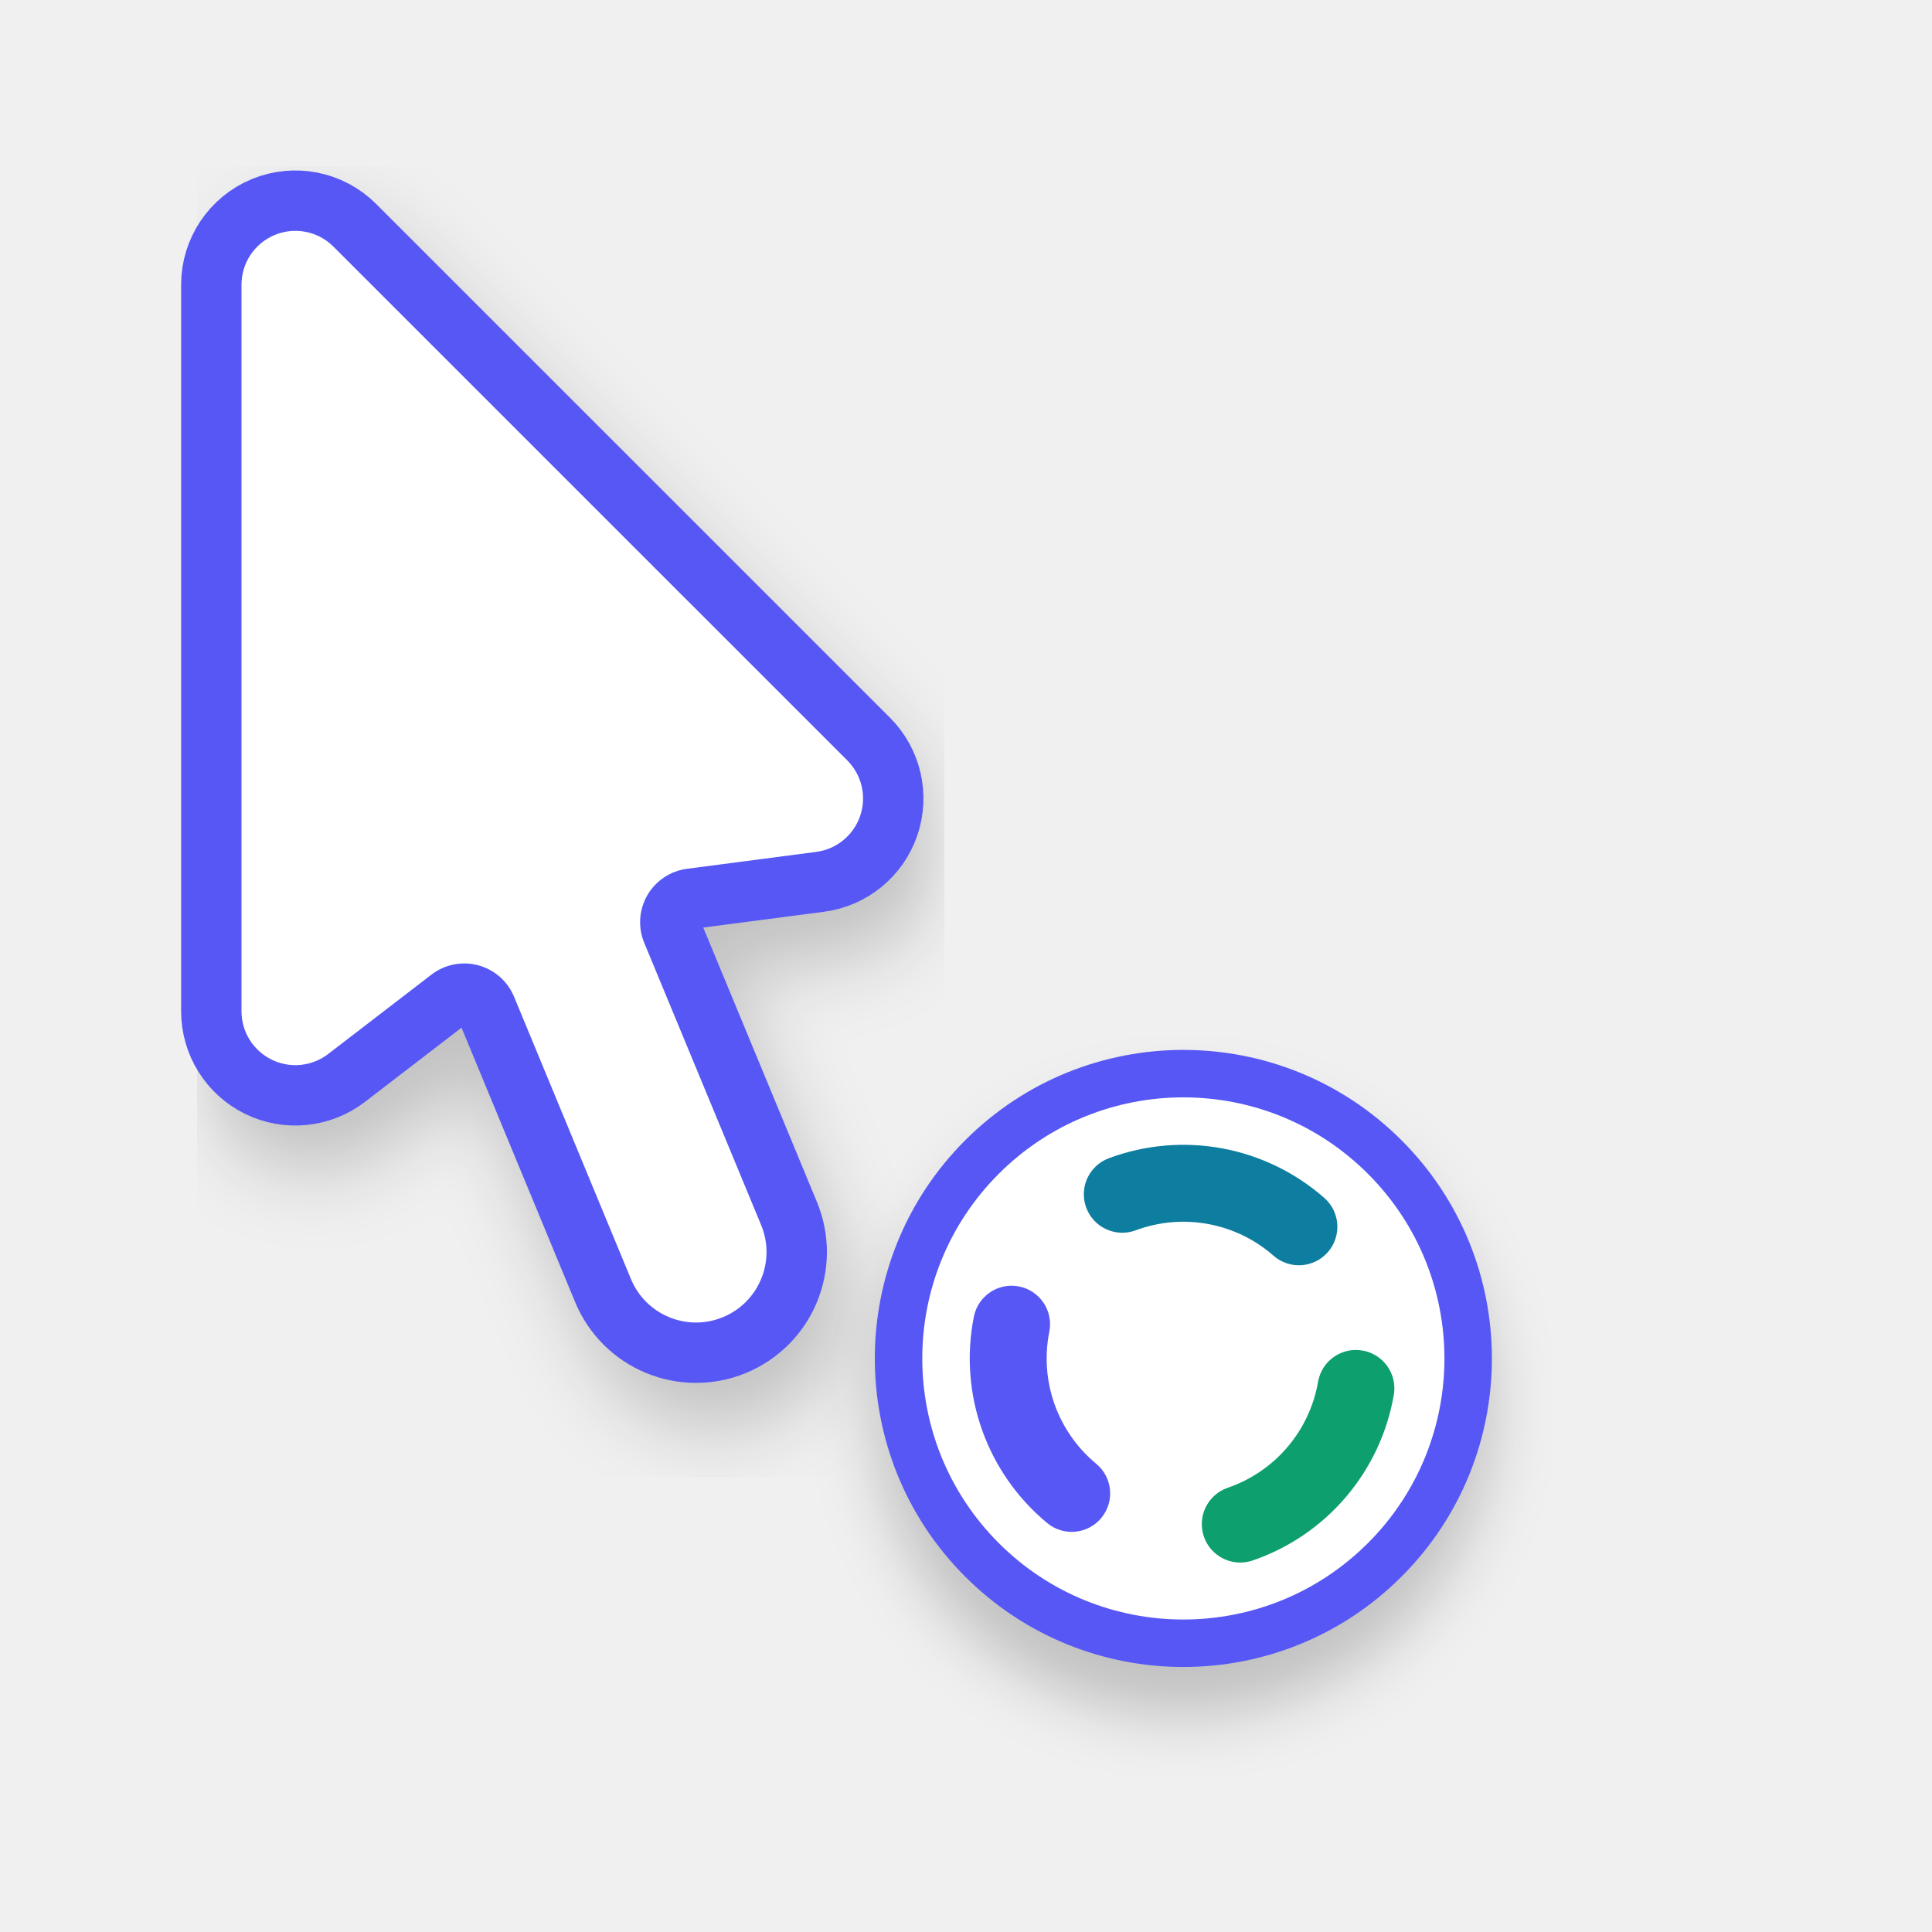
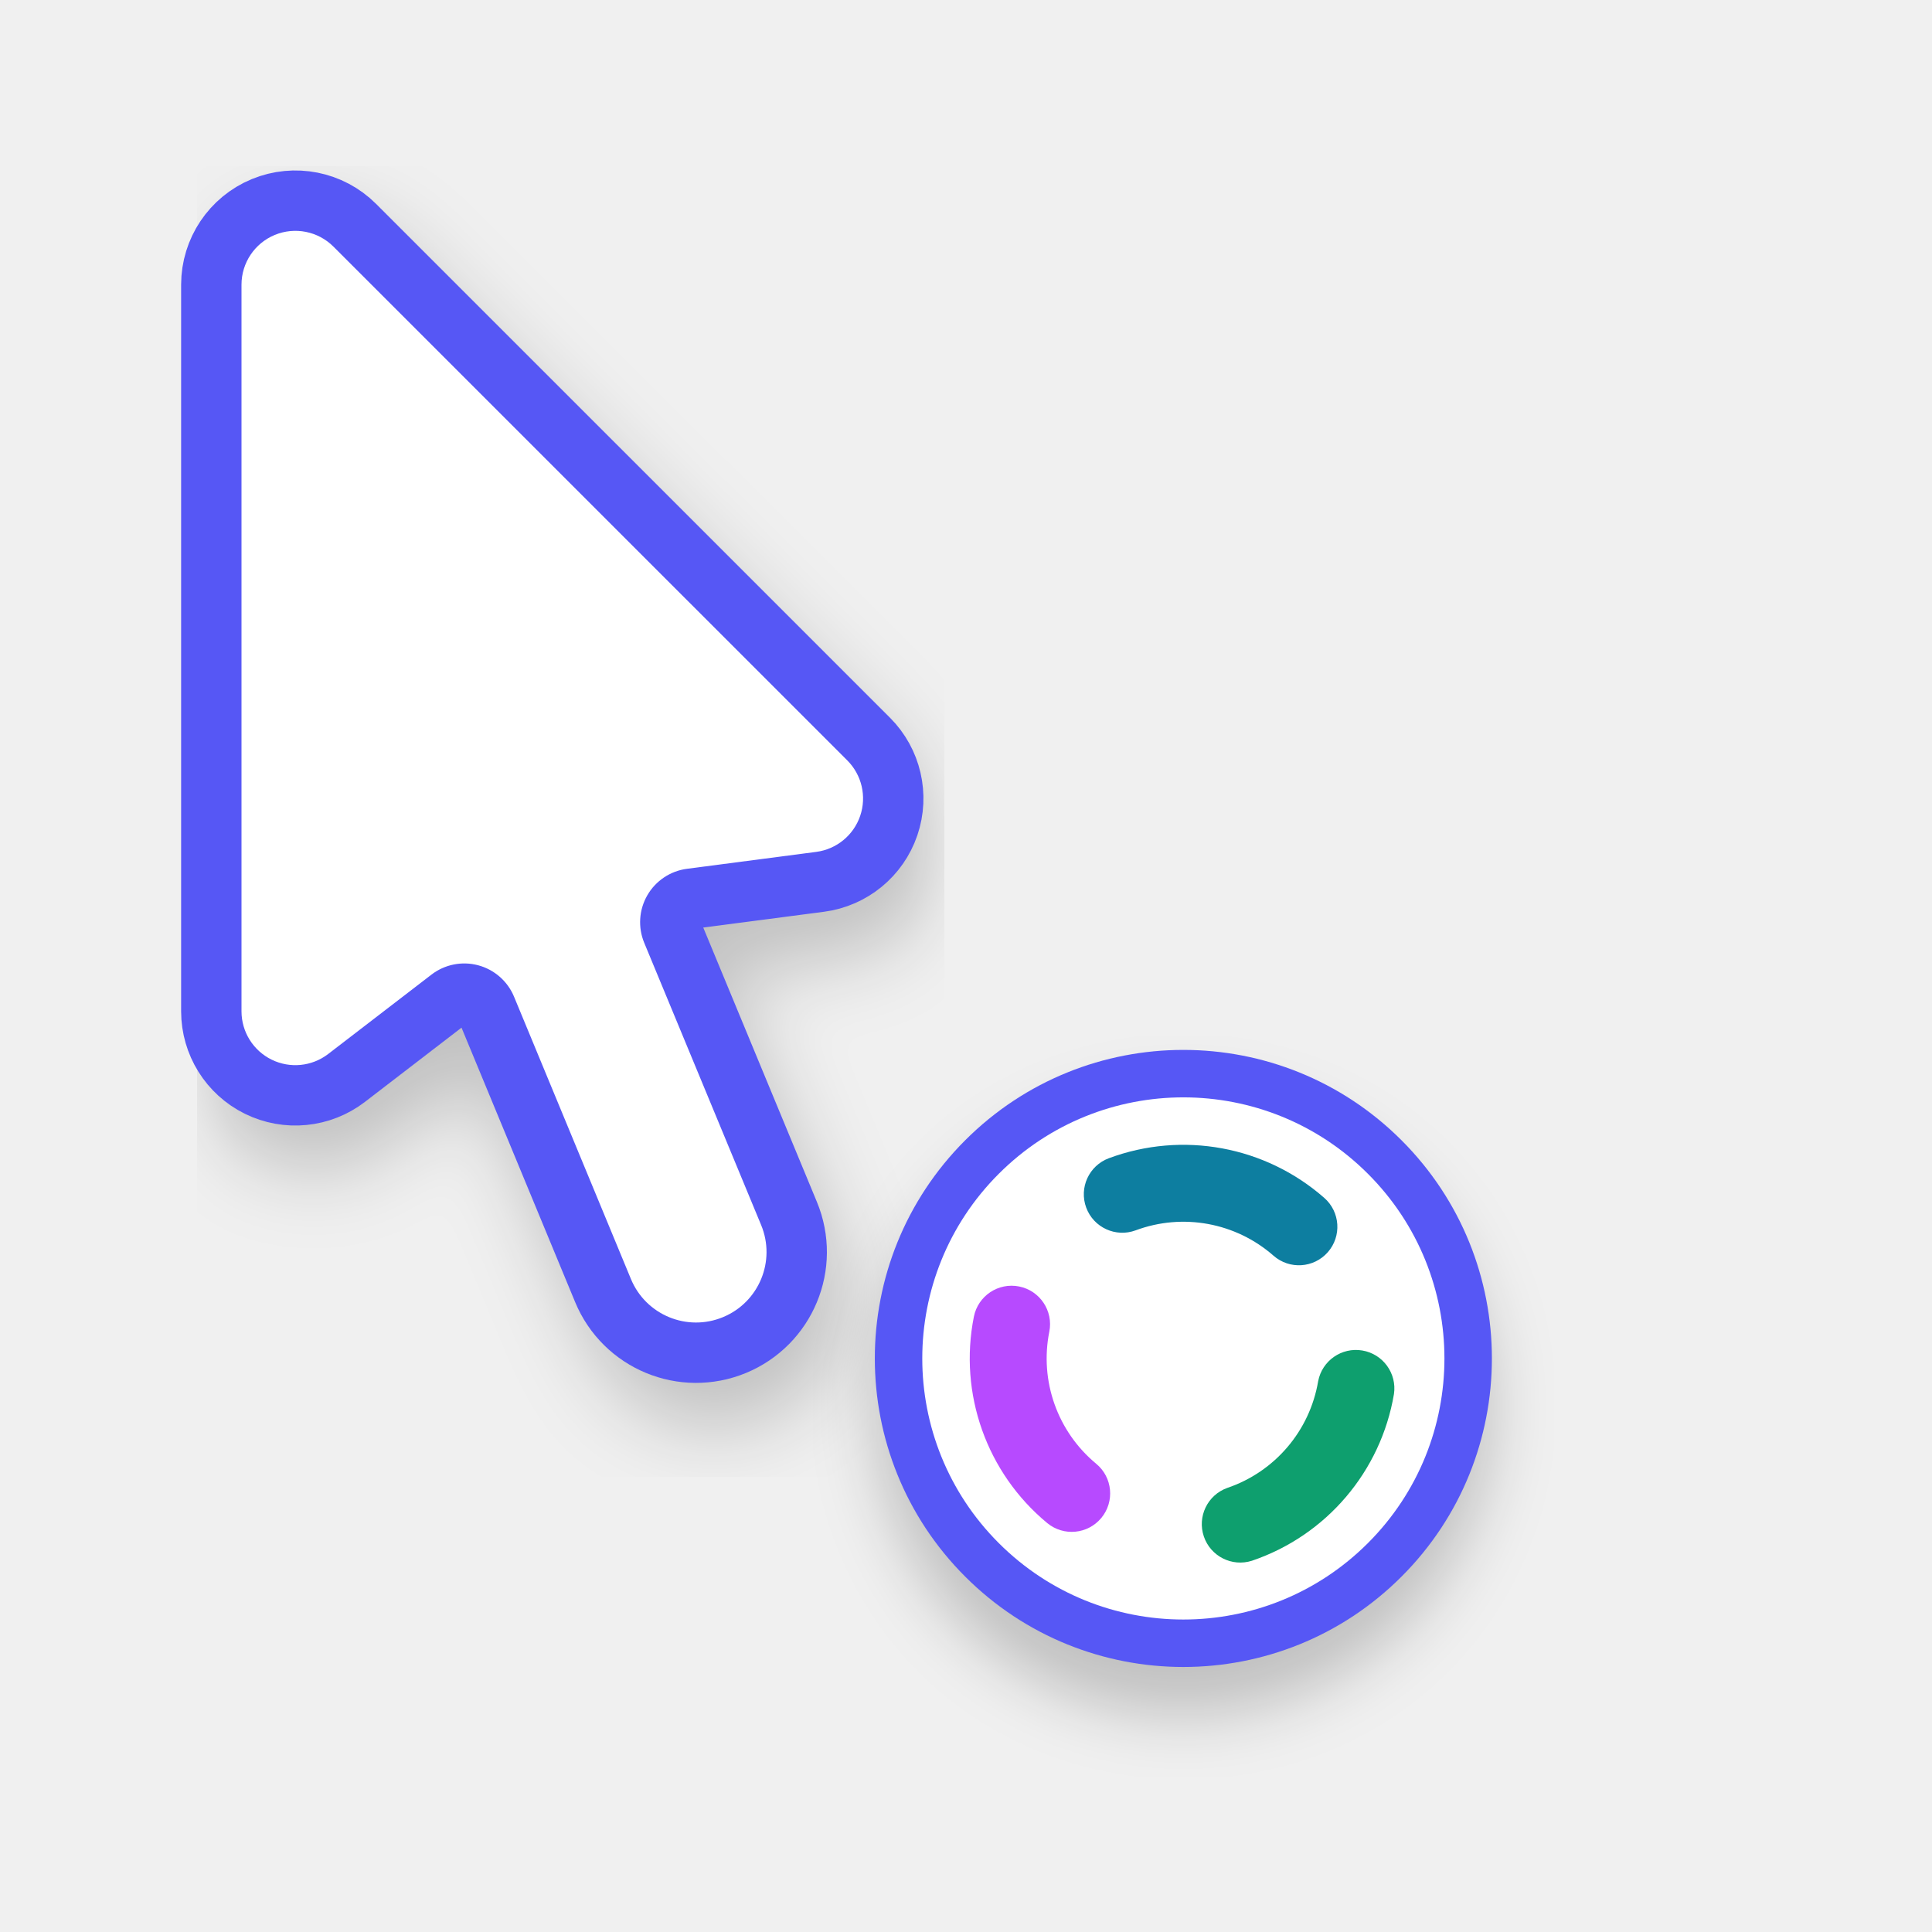
<svg xmlns="http://www.w3.org/2000/svg" id="svg11024" height="32" width="32">
  <filter id="filter7078" color-interpolation-filters="sRGB">
    <feGaussianBlur id="feGaussianBlur7080" stdDeviation=".657" />
  </filter>
  <g id="g111783" transform="translate(-20 -741.362)">
    <path id="path111777" filter="url(#filter7078)" opacity=".2" d="M24.306 746.815L24.306 758.853A0.892 0.892 0 0 0 25.741 759.559L27.452 758.244A0.892 0.892 0 0 1 28.82 758.609L30.757 763.285A1.167 1.167 0 0 0 32.282 763.917L32.282 763.917A1.167 1.167 0 0 0 32.913 762.392L30.976 757.716A0.892 0.892 0 0 1 31.685 756.491L33.825 756.211A0.892 0.892 0 0 0 34.34 754.696L25.828 746.185A0.892 0.892 0 0 0 24.306 746.815Z" stroke="#000" stroke-width="2" stroke-linejoin="round" />
    <path id="path111779" d="M24 746.076L24 758.113A0.892 0.892 0 0 0 25.435 758.82L27.146 757.505A0.892 0.892 0 0 1 28.514 757.87L30.45 762.546A1.167 1.167 0 0 0 31.975 763.178L31.975 763.178A1.167 1.167 0 0 0 32.607 761.653L30.67 756.977A0.892 0.892 0 0 1 31.378 755.752L33.519 755.472A0.892 0.892 0 0 0 34.034 753.957L25.522 745.446A0.892 0.892 0 0 0 24 746.076Z" fill="#5657f5" stroke="#5657f5" stroke-width="2" stroke-linejoin="round" />
    <path id="path111781" d="M24 746.076L24 758.113A0.892 0.892 0 0 0 25.435 758.82L27.146 757.505A0.892 0.892 0 0 1 28.514 757.87L30.45 762.546A1.167 1.167 0 0 0 31.975 763.178L31.975 763.178A1.167 1.167 0 0 0 32.607 761.653L30.67 756.977A0.892 0.892 0 0 1 31.378 755.752L33.519 755.472A0.892 0.892 0 0 0 34.034 753.957L25.522 745.446A0.892 0.892 0 0 0 24 746.076Z" fill="#fff" />
  </g>
  <g id="badge" transform="translate(19.6 22.5) scale(0.7862) translate(-20.5 -22.5)">
    <path id="path111785" d="m60.5 1138.375a6.5 6.5 0 1 0 0 13 6.5 6.5 0 0 0 0-13" filter="url(#filter7078)" opacity=".2" transform="translate(-40 -1121.362)" />
    <circle id="circle111787" cx="394.5" cy="487.862" fill="#5657f5" r="10.5" transform="matrix(-.4377344 -.4377344 .4377344 -.4377344 -20.36767 408.7403)" />
    <circle cx="394.5" cy="487.862" fill="#fff" r="8.885" transform="matrix(-.4377344 -.4377344 .4377344 -.4377344 -20.36767 408.7403)" />
-     <path d="M17.632 25.968 A4.5 4.5 0 0 1 16.087 21.620 A0.81 0.81 0 0 1 17.676 21.937 A2.88 2.88 0 0 0 18.664 24.719 A0.81 0.81 0 0 1 17.632 25.968Z" fill="#5657f5" />
+     <path d="M17.632 25.968 A4.5 4.5 0 0 1 16.087 21.620 A0.81 0.81 0 0 1 17.676 21.937 A2.88 2.88 0 0 0 18.664 24.719 A0.81 0.81 0 0 1 17.632 25.968Z" fill="#b74aff" />
    <path d="M24.937 23.250 A4.5 4.5 0 0 1 21.945 26.762 A0.81 0.81 0 0 1 21.425 25.228 A2.88 2.88 0 0 0 23.340 22.980 A0.81 0.81 0 0 1 24.937 23.250Z" fill="#0e9f6e" />
    <path d="M18.931 18.282 A4.5 4.5 0 0 1 23.469 19.118 A0.81 0.81 0 0 1 22.400 20.336 A2.88 2.88 0 0 0 19.496 19.801 A0.81 0.81 0 0 1 18.931 18.282Z" fill="#0d7ea0" />
  </g>
  <path id="hotspot" d="m4-5h1v1h-1z" display="none" fill="#333" stroke-width="1.076" transform="rotate(90)" />
</svg>
